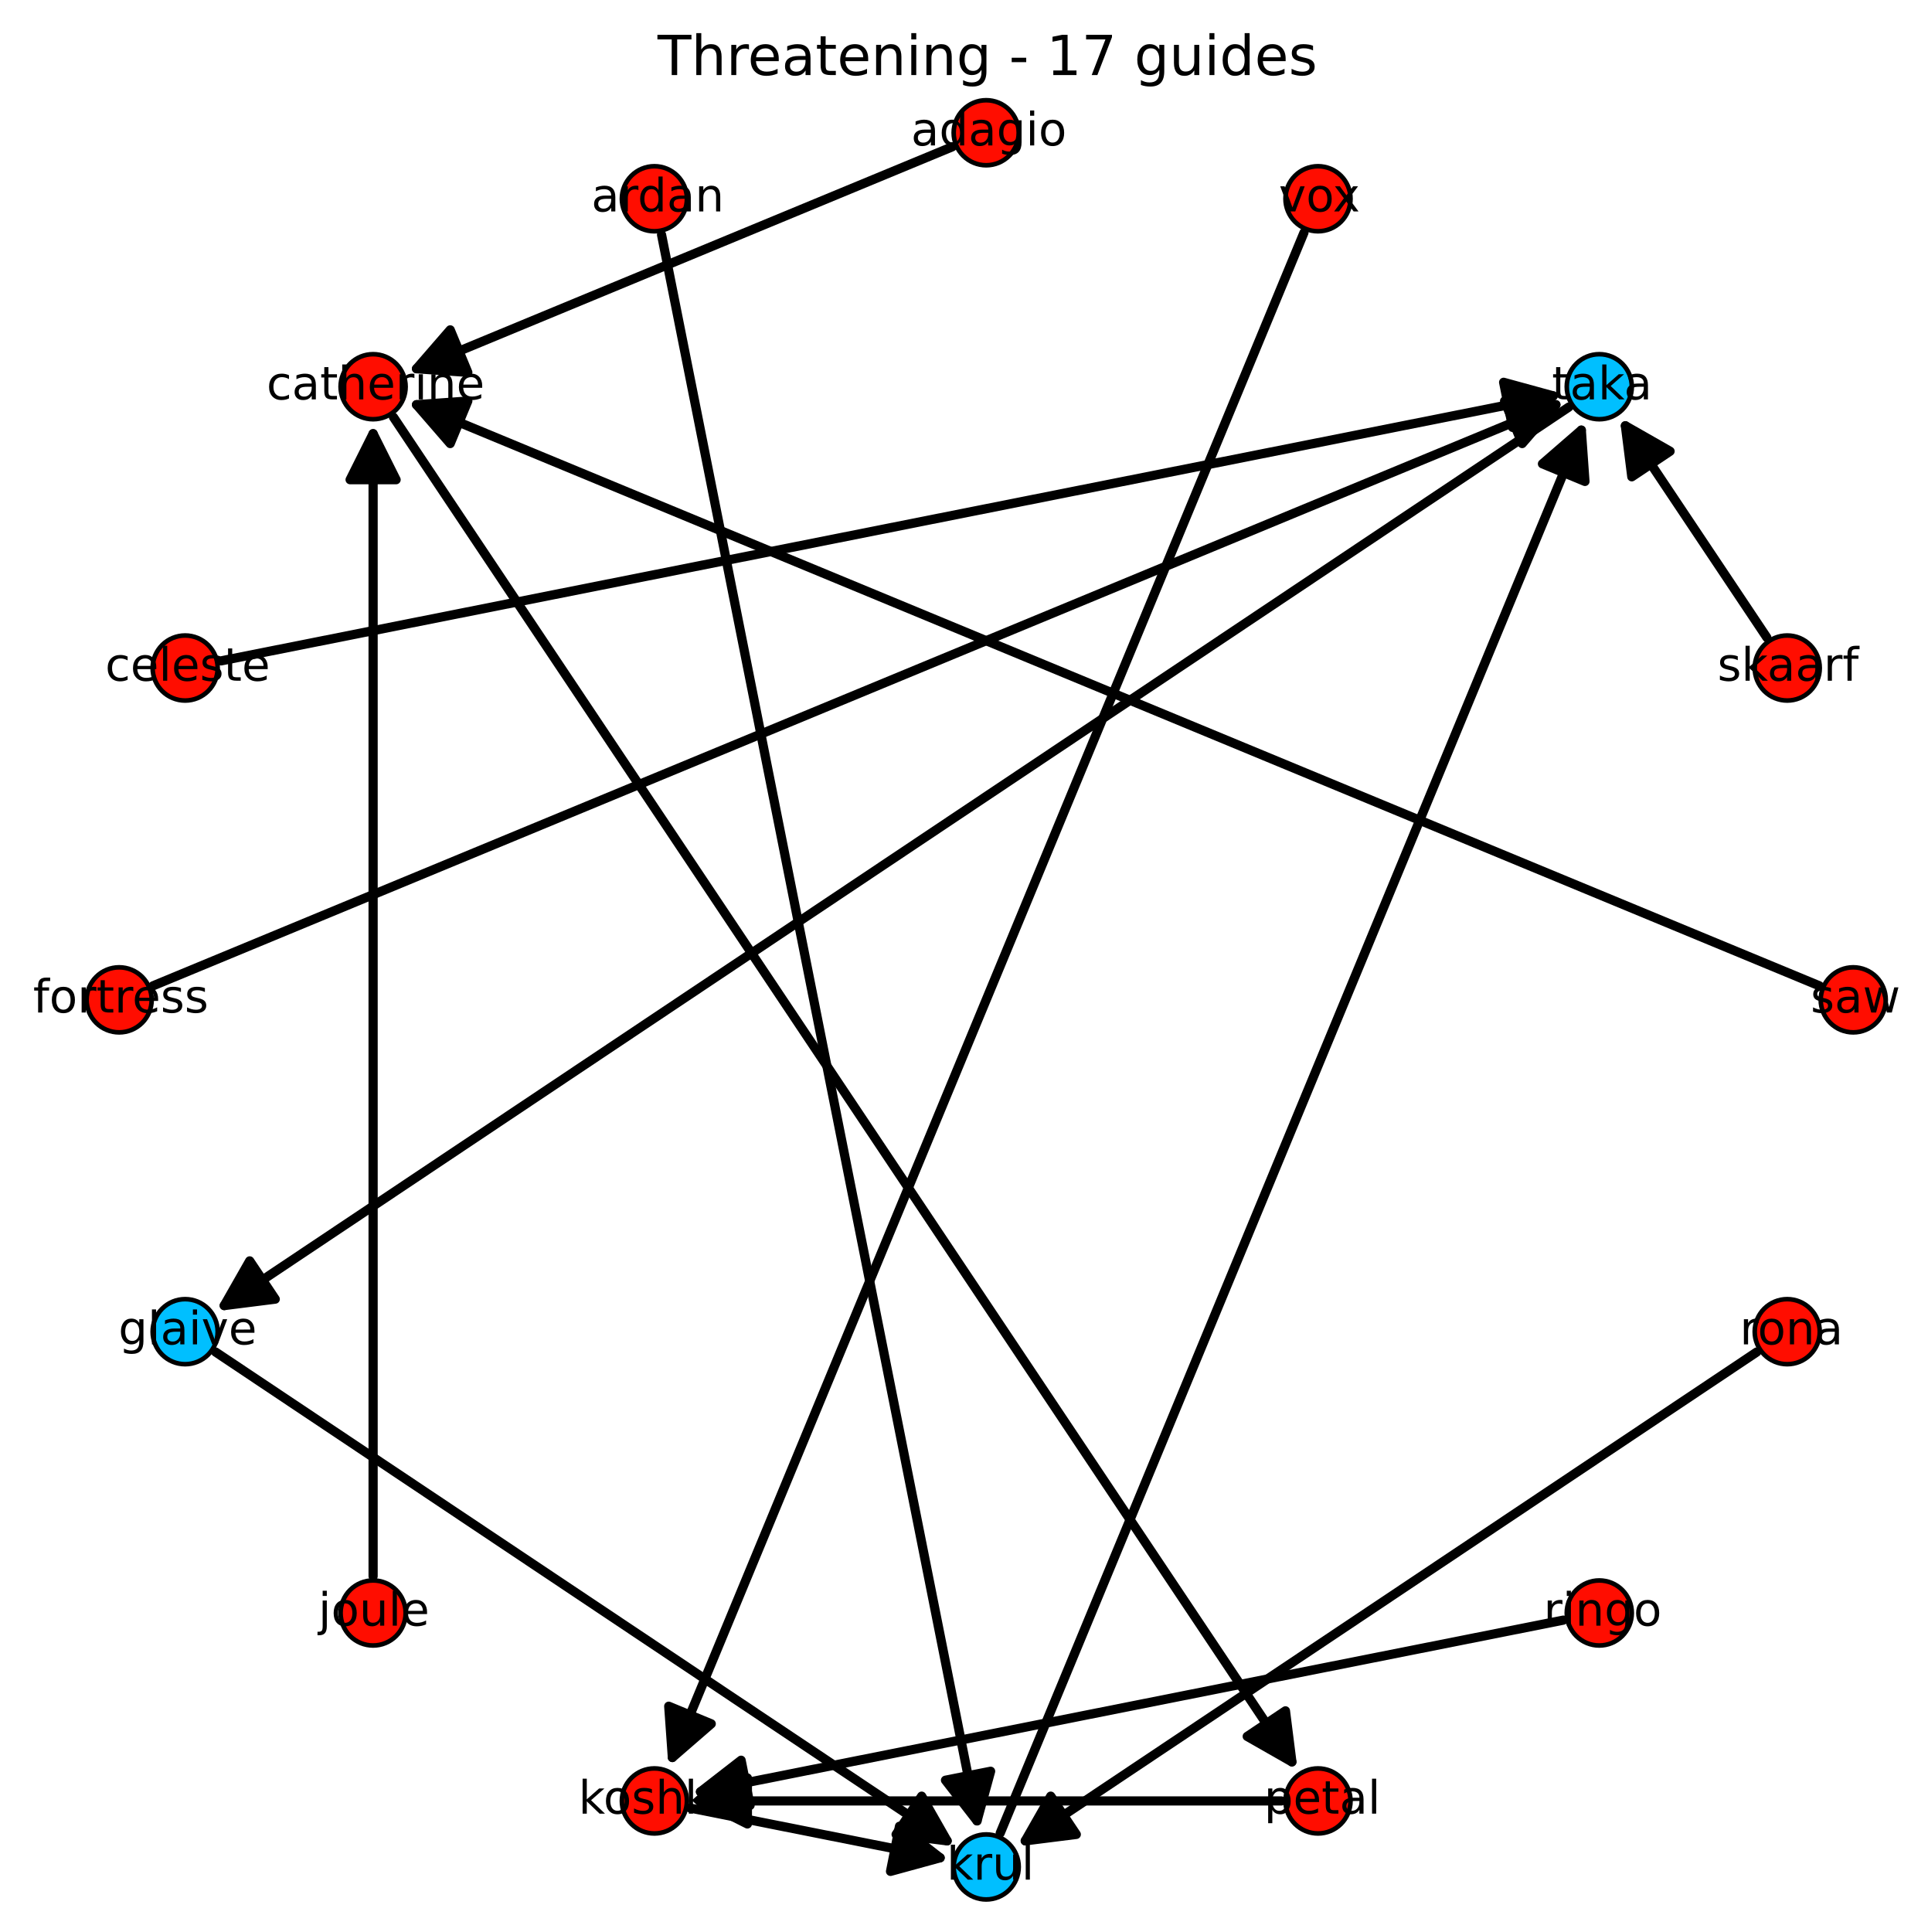
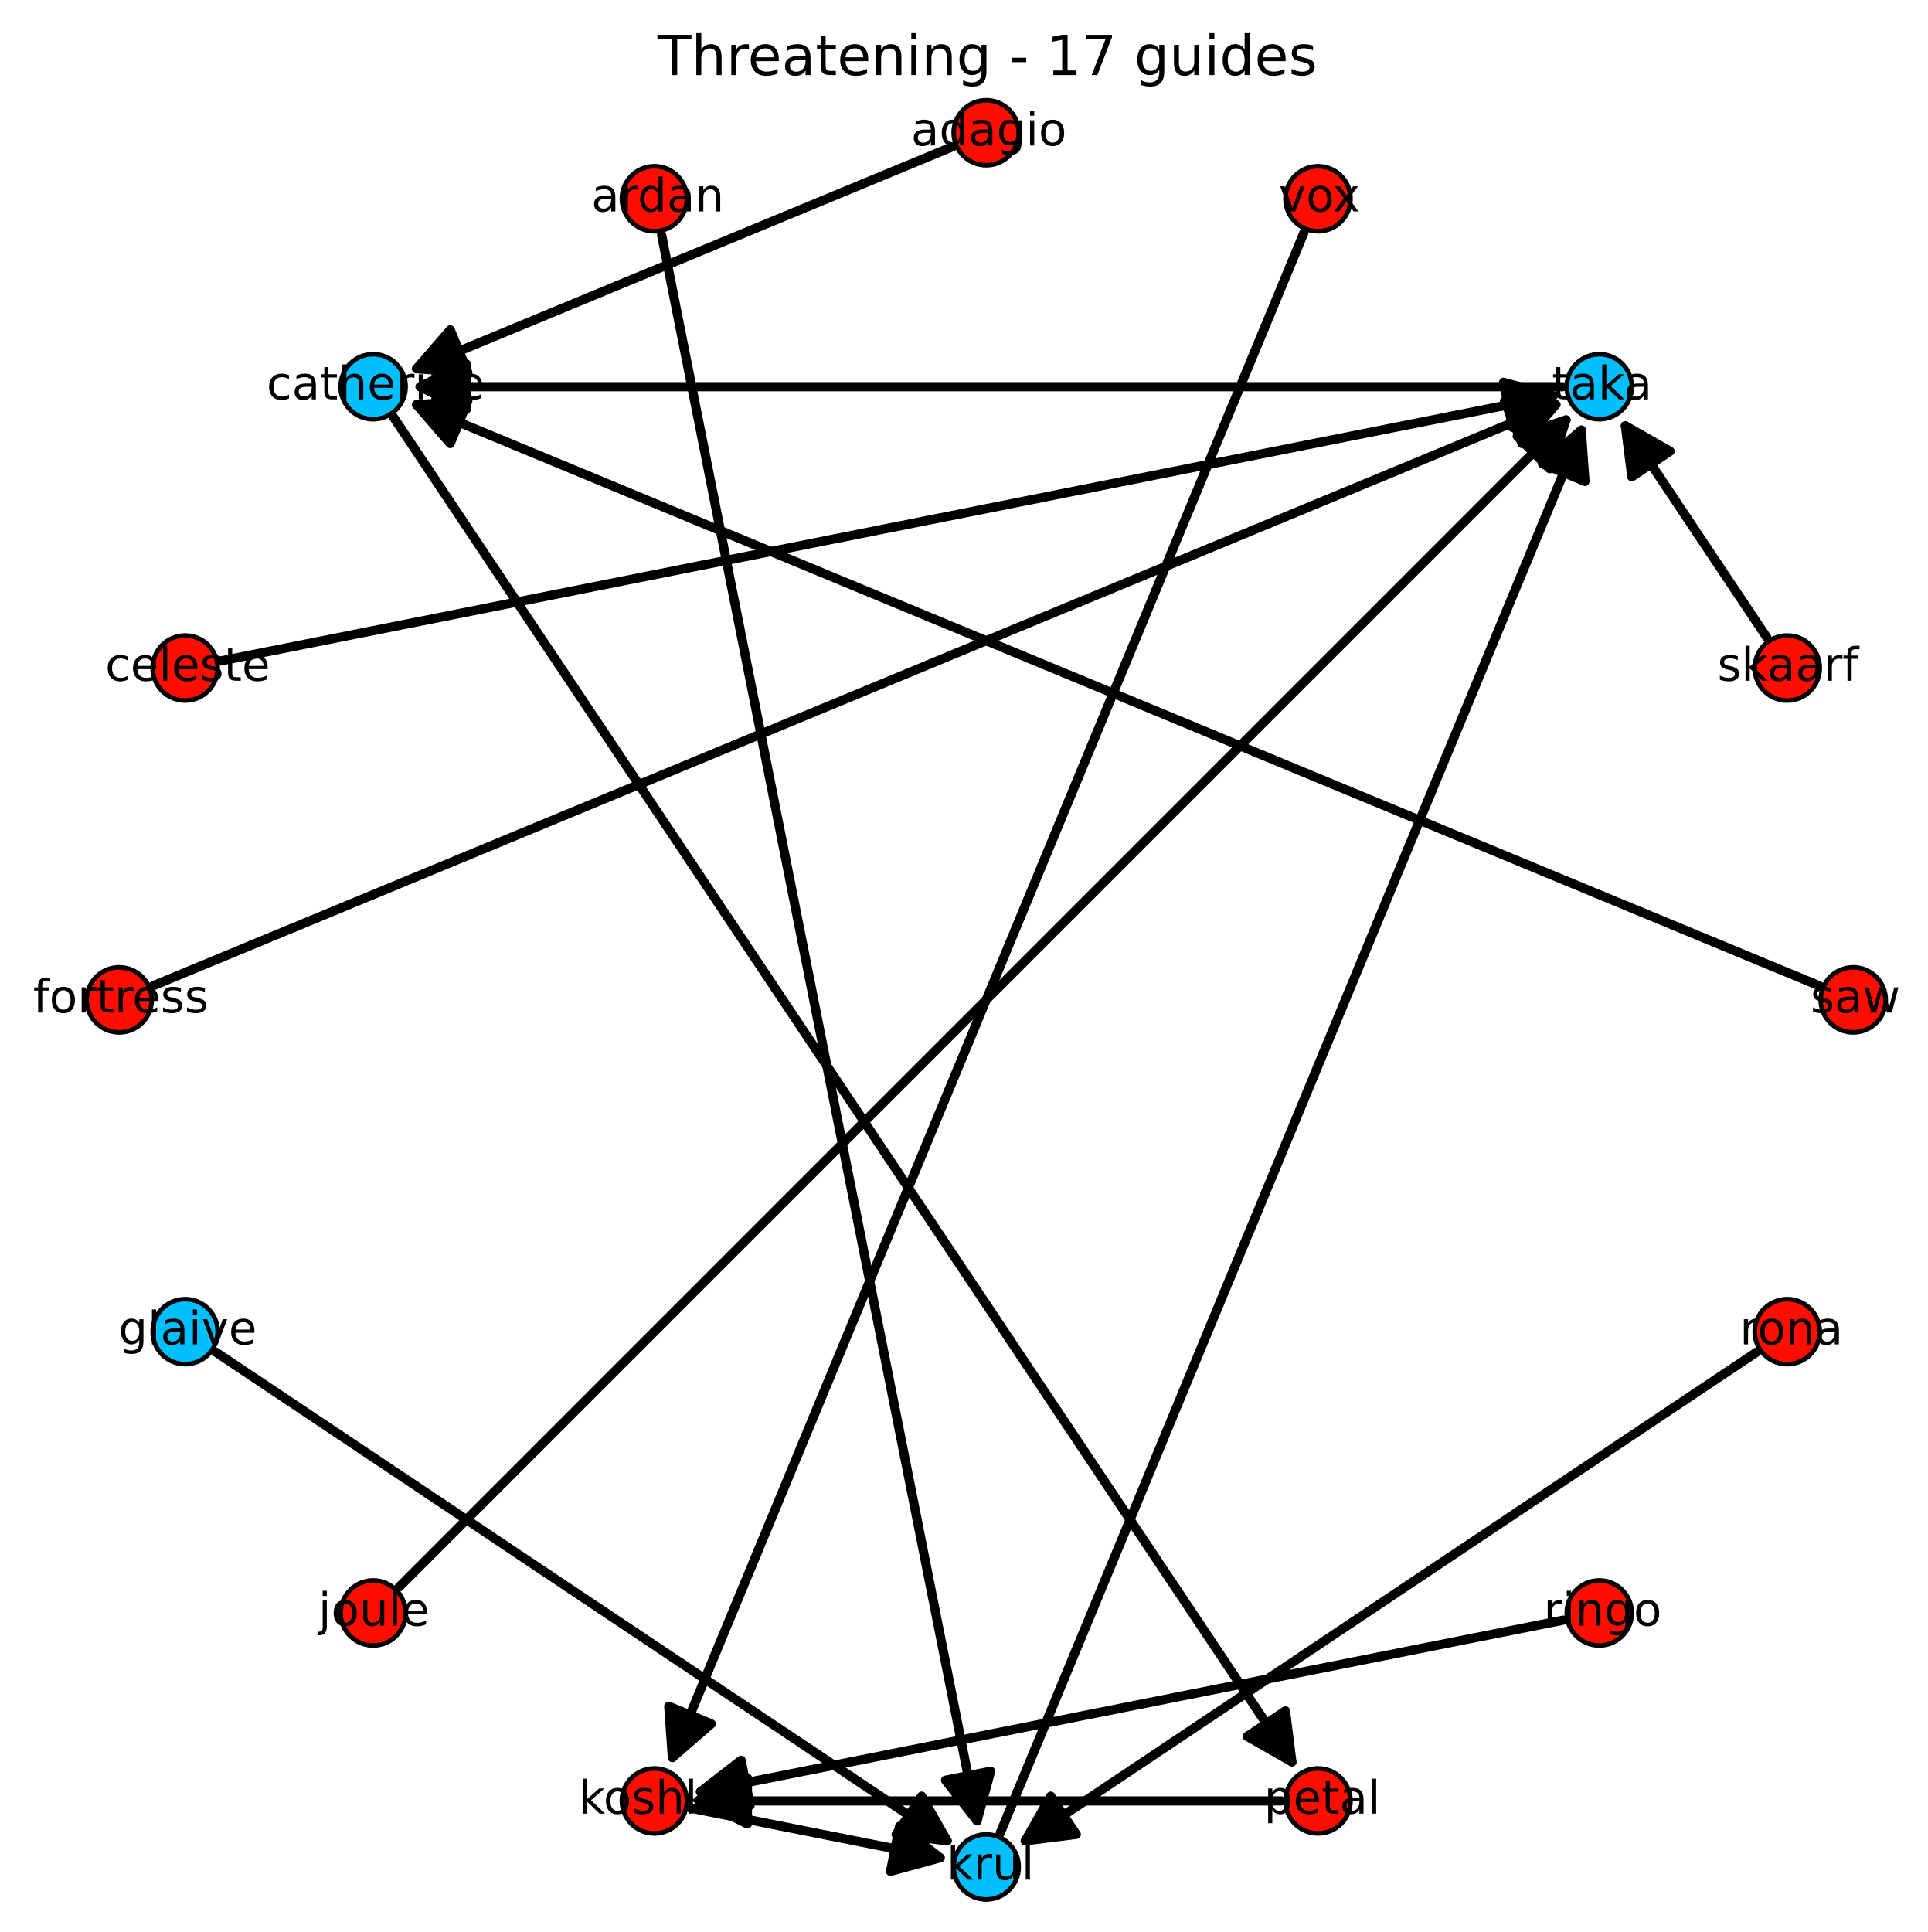
<svg xmlns="http://www.w3.org/2000/svg" xmlns:xlink="http://www.w3.org/1999/xlink" height="420pt" version="1.1" viewBox="0 0 419 420" width="419pt">
  <defs>
    <style type="text/css">
*{stroke-linecap:butt;stroke-linejoin:round;}
  </style>
  </defs>
  <g id="figure_1">
    <g id="patch_1">
      <path d=" M0 420.598 L419.383 420.598 L419.383 0 L0 0 z " style="fill:#ffffff;" />
    </g>
    <g id="axes_1">
      <g id="patch_2">
        <path d=" M18.366 413.398 L410.445 413.398 L410.445 21.318 L18.366 21.318 z " style="fill:#ffffff;" />
      </g>
      <g id="patch_3">
+         <path clip-path="url(#pb7fbeb4136)" d=" M91.329 84.069 Q214.402 84.069 339.712 84.069" style="fill:none;stroke:#000000;stroke-linecap:round;stroke-width:2.0;" />
+         <path clip-path="url(#pb7fbeb4136)" d=" M101.329 89.069 L91.329 84.069 L101.329 79.069 L101.329 89.069 z " style="stroke:#000000;stroke-linecap:round;stroke-width:2.0;" />
+       </g>
+       <g id="patch_4">
        <path clip-path="url(#pb7fbeb4136)" d=" M207.031 31.913 Q147.76 56.464 90.556 80.158" style="fill:none;stroke:#000000;stroke-linecap:round;stroke-width:2.0;" />
        <path clip-path="url(#pb7fbeb4136)" d=" M101.708 80.951 L90.556 80.158 L97.881 71.712 L101.708 80.951 z " style="stroke:#000000;stroke-linecap:round;stroke-width:2.0;" />
      </g>
-       <g id="patch_4">
+       <g id="patch_5">
        <path clip-path="url(#pb7fbeb4136)" d=" M48.084 143.665 Q193.978 114.645 337.68 86.061" style="fill:none;stroke:#000000;stroke-linecap:round;stroke-width:2.0;" />
        <path clip-path="url(#pb7fbeb4136)" d=" M326.897 83.108 L337.68 86.061 L328.847 92.915 L326.897 83.108 z " style="stroke:#000000;stroke-linecap:round;stroke-width:2.0;" />
      </g>
-       <g id="patch_5">
+       <g id="patch_6">
        <path clip-path="url(#pb7fbeb4136)" d=" M143.827 51.034 Q178.338 224.533 212.413 395.839" style="fill:none;stroke:#000000;stroke-linecap:round;stroke-width:2.0;" />
        <path clip-path="url(#pb7fbeb4136)" d=" M215.366 385.056 L212.413 395.839 L205.558 387.006 L215.366 385.056 z " style="stroke:#000000;stroke-linecap:round;stroke-width:2.0;" />
-       </g>
-       <g id="patch_6">
-         <path clip-path="url(#pb7fbeb4136)" d=" M81.116 94.281 Q81.116 217.355 81.116 342.665" style="fill:none;stroke:#000000;stroke-linecap:round;stroke-width:2.0;" />
-         <path clip-path="url(#pb7fbeb4136)" d=" M76.116 104.281 L81.116 94.281 L86.116 104.281 L76.116 104.281 z " style="stroke:#000000;stroke-linecap:round;stroke-width:2.0;" />
      </g>
      <g id="patch_7">
        <path clip-path="url(#pb7fbeb4136)" d=" M152.29 389.516 Q244.984 371.078 339.871 352.204" style="fill:none;stroke:#000000;stroke-linecap:round;stroke-width:2.0;" />
        <path clip-path="url(#pb7fbeb4136)" d=" M163.073 392.469 L152.29 389.516 L161.122 382.661 L163.073 392.469 z " style="stroke:#000000;stroke-linecap:round;stroke-width:2.0;" />
      </g>
      <g id="patch_8">
        <path clip-path="url(#pb7fbeb4136)" d=" M146.18 382.069 Q214.405 217.358 283.487 50.581" style="fill:none;stroke:#000000;stroke-linecap:round;stroke-width:2.0;" />
        <path clip-path="url(#pb7fbeb4136)" d=" M154.626 374.744 L146.18 382.069 L145.387 370.917 L154.626 374.744 z " style="stroke:#000000;stroke-linecap:round;stroke-width:2.0;" />
      </g>
      <g id="patch_9">
        <path clip-path="url(#pb7fbeb4136)" d=" M150.093 393.066 Q178.338 398.684 204.389 403.866" style="fill:none;stroke:#000000;stroke-linecap:round;stroke-width:2.0;" />
        <path clip-path="url(#pb7fbeb4136)" d=" M195.557 397.011 L204.389 403.866 L193.606 406.819 L195.557 397.011 z " style="stroke:#000000;stroke-linecap:round;stroke-width:2.0;" />
      </g>
      <g id="patch_10">
        <path clip-path="url(#pb7fbeb4136)" d=" M33.278 214.304 Q186.801 150.713 338.258 87.978" style="fill:none;stroke:#000000;stroke-linecap:round;stroke-width:2.0;" />
        <path clip-path="url(#pb7fbeb4136)" d=" M327.105 87.185 L338.258 87.978 L330.932 96.424 L327.105 87.185 z " style="stroke:#000000;stroke-linecap:round;stroke-width:2.0;" />
      </g>
      <g id="patch_11">
        <path clip-path="url(#pb7fbeb4136)" d=" M217.459 398.486 Q281.05 244.963 343.786 93.506" style="fill:none;stroke:#000000;stroke-linecap:round;stroke-width:2.0;" />
        <path clip-path="url(#pb7fbeb4136)" d=" M335.34 100.831 L343.786 93.506 L344.579 104.658 L335.34 100.831 z " style="stroke:#000000;stroke-linecap:round;stroke-width:2.0;" />
      </g>
      <g id="patch_12">
        <path clip-path="url(#pb7fbeb4136)" d=" M152.488 391.509 Q214.406 391.509 278.56 391.509" style="fill:none;stroke:#000000;stroke-linecap:round;stroke-width:2.0;" />
        <path clip-path="url(#pb7fbeb4136)" d=" M162.488 396.509 L152.488 391.509 L162.488 386.509 L162.488 396.509 z " style="stroke:#000000;stroke-linecap:round;stroke-width:2.0;" />
      </g>
      <g id="patch_13">
+         <path clip-path="url(#pb7fbeb4136)" d=" M86.76 345.004 Q214.405 217.358 340.47 91.293" style="fill:none;stroke:#000000;stroke-linecap:round;stroke-width:2.0;" />
+         <path clip-path="url(#pb7fbeb4136)" d=" M329.863 94.829 L340.47 91.293 L336.935 101.9 L329.863 94.829 z " style="stroke:#000000;stroke-linecap:round;stroke-width:2.0;" />
+       </g>
+       <g id="patch_14">
+         <path clip-path="url(#pb7fbeb4136)" d=" M222.9 400.182 Q301.482 347.675 381.924 293.926" style="fill:none;stroke:#000000;stroke-linecap:round;stroke-width:2.0;" />
+         <path clip-path="url(#pb7fbeb4136)" d=" M233.993 398.784 L222.9 400.182 L228.437 390.469 L233.993 398.784 z " style="stroke:#000000;stroke-linecap:round;stroke-width:2.0;" />
+       </g>
+       <g id="patch_15">
+         <path clip-path="url(#pb7fbeb4136)" d=" M90.554 87.978 Q242.011 150.714 395.534 214.305" style="fill:none;stroke:#000000;stroke-linecap:round;stroke-width:2.0;" />
+         <path clip-path="url(#pb7fbeb4136)" d=" M97.88 96.424 L90.554 87.978 L101.706 87.185 L97.88 96.424 z " style="stroke:#000000;stroke-linecap:round;stroke-width:2.0;" />
+       </g>
+       <g id="patch_16">
+         <path clip-path="url(#pb7fbeb4136)" d=" M85.55 90.704 Q183.829 237.789 280.866 383.015" style="fill:none;stroke:#000000;stroke-linecap:round;stroke-width:2.0;" />
+         <path clip-path="url(#pb7fbeb4136)" d=" M279.467 371.923 L280.866 383.015 L271.153 377.479 L279.467 371.923 z " style="stroke:#000000;stroke-linecap:round;stroke-width:2.0;" />
+       </g>
+       <g id="patch_17">
+         <path clip-path="url(#pb7fbeb4136)" d=" M46.889 293.928 Q127.331 347.677 205.913 400.184" style="fill:none;stroke:#000000;stroke-linecap:round;stroke-width:2.0;" />
+         <path clip-path="url(#pb7fbeb4136)" d=" M200.376 390.471 L205.913 400.184 L194.821 398.785 L200.376 390.471 z " style="stroke:#000000;stroke-linecap:round;stroke-width:2.0;" />
+       </g>
+       <g id="patch_18">
        <path clip-path="url(#pb7fbeb4136)" d=" M384.125 138.59 Q368.126 114.645 353.369 92.56" style="fill:none;stroke:#000000;stroke-linecap:round;stroke-width:2.0;" />
        <path clip-path="url(#pb7fbeb4136)" d=" M354.767 103.652 L353.369 92.56 L363.082 98.097 L354.767 103.652 z " style="stroke:#000000;stroke-linecap:round;stroke-width:2.0;" />
-       </g>
-       <g id="patch_14">
-         <path clip-path="url(#pb7fbeb4136)" d=" M48.749 283.818 Q193.975 186.781 341.06 88.502" style="fill:none;stroke:#000000;stroke-linecap:round;stroke-width:2.0;" />
-         <path clip-path="url(#pb7fbeb4136)" d=" M59.842 282.419 L48.749 283.818 L54.286 274.105 L59.842 282.419 z " style="stroke:#000000;stroke-linecap:round;stroke-width:2.0;" />
-       </g>
-       <g id="patch_15">
-         <path clip-path="url(#pb7fbeb4136)" d=" M222.9 400.182 Q301.482 347.675 381.924 293.926" style="fill:none;stroke:#000000;stroke-linecap:round;stroke-width:2.0;" />
-         <path clip-path="url(#pb7fbeb4136)" d=" M233.993 398.784 L222.9 400.182 L228.437 390.469 L233.993 398.784 z " style="stroke:#000000;stroke-linecap:round;stroke-width:2.0;" />
-       </g>
-       <g id="patch_16">
-         <path clip-path="url(#pb7fbeb4136)" d=" M90.554 87.978 Q242.011 150.714 395.534 214.305" style="fill:none;stroke:#000000;stroke-linecap:round;stroke-width:2.0;" />
-         <path clip-path="url(#pb7fbeb4136)" d=" M97.88 96.424 L90.554 87.978 L101.706 87.185 L97.88 96.424 z " style="stroke:#000000;stroke-linecap:round;stroke-width:2.0;" />
-       </g>
-       <g id="patch_17">
-         <path clip-path="url(#pb7fbeb4136)" d=" M85.55 90.704 Q183.829 237.789 280.866 383.015" style="fill:none;stroke:#000000;stroke-linecap:round;stroke-width:2.0;" />
-         <path clip-path="url(#pb7fbeb4136)" d=" M279.467 371.923 L280.866 383.015 L271.153 377.479 L279.467 371.923 z " style="stroke:#000000;stroke-linecap:round;stroke-width:2.0;" />
-       </g>
-       <g id="patch_18">
-         <path clip-path="url(#pb7fbeb4136)" d=" M46.889 293.928 Q127.331 347.677 205.913 400.184" style="fill:none;stroke:#000000;stroke-linecap:round;stroke-width:2.0;" />
-         <path clip-path="url(#pb7fbeb4136)" d=" M200.376 390.471 L205.913 400.184 L194.821 398.785 L200.376 390.471 z " style="stroke:#000000;stroke-linecap:round;stroke-width:2.0;" />
      </g>
      <g id="matplotlib.axis_1" />
      <g id="matplotlib.axis_2" />
      <g id="text_1">
        <defs>
          <path id="BitstreamVeraSans-Roman-20" />
          <path d=" M12.406 8.297 L28.516 8.297 L28.516 63.922 L10.984 60.406 L10.984 69.391 L28.422 72.906 L38.281 72.906 L38.281 8.297 L54.391 8.297 L54.391 0 L12.406 0 z " id="BitstreamVeraSans-Roman-31" />
          <path d=" M8.203 72.906 L55.078 72.906 L55.078 68.703 L28.609 0 L18.312 0 L43.219 64.594 L8.203 64.594 z " id="BitstreamVeraSans-Roman-37" />
          <path d=" M54.891 33.016 L54.891 0 L45.906 0 L45.906 32.719 Q45.906 40.484 42.875 44.328 Q39.844 48.188 33.797 48.188 Q26.516 48.188 22.312 43.547 Q18.109 38.922 18.109 30.906 L18.109 0 L9.078 0 L9.078 54.688 L18.109 54.688 L18.109 46.188 Q21.344 51.125 25.703 53.562 Q30.078 56 35.797 56 Q45.219 56 50.047 50.172 Q54.891 44.344 54.891 33.016" id="BitstreamVeraSans-Roman-6e" />
          <path d=" M34.281 27.484 Q23.391 27.484 19.188 25 Q14.984 22.516 14.984 16.5 Q14.984 11.719 18.141 8.906 Q21.297 6.109 26.703 6.109 Q34.188 6.109 38.703 11.406 Q43.219 16.703 43.219 25.484 L43.219 27.484 z  M52.203 31.203 L52.203 0 L43.219 0 L43.219 8.297 Q40.141 3.328 35.547 0.953 Q30.953 -1.422 24.312 -1.422 Q15.922 -1.422 10.953 3.297 Q6 8.016 6 15.922 Q6 25.141 12.172 29.828 Q18.359 34.516 30.609 34.516 L43.219 34.516 L43.219 35.406 Q43.219 41.609 39.141 45 Q35.062 48.391 27.688 48.391 Q23 48.391 18.547 47.266 Q14.109 46.141 10.016 43.891 L10.016 52.203 Q14.938 54.109 19.578 55.047 Q24.219 56 28.609 56 Q40.484 56 46.344 49.844 Q52.203 43.703 52.203 31.203" id="BitstreamVeraSans-Roman-61" />
          <path d=" M44.281 53.078 L44.281 44.578 Q40.484 46.531 36.375 47.5 Q32.281 48.484 27.875 48.484 Q21.188 48.484 17.844 46.438 Q14.5 44.391 14.5 40.281 Q14.5 37.156 16.891 35.375 Q19.281 33.594 26.516 31.984 L29.594 31.297 Q39.156 29.25 43.188 25.516 Q47.219 21.781 47.219 15.094 Q47.219 7.469 41.188 3.016 Q35.156 -1.422 24.609 -1.422 Q20.219 -1.422 15.453 -0.562 Q10.688 0.297 5.422 2 L5.422 11.281 Q10.406 8.688 15.234 7.391 Q20.062 6.109 24.812 6.109 Q31.156 6.109 34.562 8.281 Q37.984 10.453 37.984 14.406 Q37.984 18.062 35.516 20.016 Q33.062 21.969 24.703 23.781 L21.578 24.516 Q13.234 26.266 9.516 29.906 Q5.812 33.547 5.812 39.891 Q5.812 47.609 11.281 51.797 Q16.75 56 26.812 56 Q31.781 56 36.172 55.266 Q40.578 54.547 44.281 53.078" id="BitstreamVeraSans-Roman-73" />
          <path d=" M-0.297 72.906 L61.375 72.906 L61.375 64.594 L35.5 64.594 L35.5 0 L25.594 0 L25.594 64.594 L-0.297 64.594 z " id="BitstreamVeraSans-Roman-54" />
          <path d=" M54.891 33.016 L54.891 0 L45.906 0 L45.906 32.719 Q45.906 40.484 42.875 44.328 Q39.844 48.188 33.797 48.188 Q26.516 48.188 22.312 43.547 Q18.109 38.922 18.109 30.906 L18.109 0 L9.078 0 L9.078 75.984 L18.109 75.984 L18.109 46.188 Q21.344 51.125 25.703 53.562 Q30.078 56 35.797 56 Q45.219 56 50.047 50.172 Q54.891 44.344 54.891 33.016" id="BitstreamVeraSans-Roman-68" />
          <path d=" M45.406 46.391 L45.406 75.984 L54.391 75.984 L54.391 0 L45.406 0 L45.406 8.203 Q42.578 3.328 38.25 0.953 Q33.938 -1.422 27.875 -1.422 Q17.969 -1.422 11.734 6.484 Q5.516 14.406 5.516 27.297 Q5.516 40.188 11.734 48.094 Q17.969 56 27.875 56 Q33.938 56 38.25 53.625 Q42.578 51.266 45.406 46.391 M14.797 27.297 Q14.797 17.391 18.875 11.75 Q22.953 6.109 30.078 6.109 Q37.203 6.109 41.297 11.75 Q45.406 17.391 45.406 27.297 Q45.406 37.203 41.297 42.844 Q37.203 48.484 30.078 48.484 Q22.953 48.484 18.875 42.844 Q14.797 37.203 14.797 27.297" id="BitstreamVeraSans-Roman-64" />
          <path d=" M56.203 29.594 L56.203 25.203 L14.891 25.203 Q15.484 15.922 20.484 11.062 Q25.484 6.203 34.422 6.203 Q39.594 6.203 44.453 7.469 Q49.312 8.734 54.109 11.281 L54.109 2.781 Q49.266 0.734 44.188 -0.344 Q39.109 -1.422 33.891 -1.422 Q20.797 -1.422 13.156 6.188 Q5.516 13.812 5.516 26.812 Q5.516 40.234 12.766 48.109 Q20.016 56 32.328 56 Q43.359 56 49.781 48.891 Q56.203 41.797 56.203 29.594 M47.219 32.234 Q47.125 39.594 43.094 43.984 Q39.062 48.391 32.422 48.391 Q24.906 48.391 20.391 44.141 Q15.875 39.891 15.188 32.172 z " id="BitstreamVeraSans-Roman-65" />
          <path d=" M9.422 54.688 L18.406 54.688 L18.406 0 L9.422 0 z  M9.422 75.984 L18.406 75.984 L18.406 64.594 L9.422 64.594 z " id="BitstreamVeraSans-Roman-69" />
          <path d=" M18.312 70.219 L18.312 54.688 L36.812 54.688 L36.812 47.703 L18.312 47.703 L18.312 18.016 Q18.312 11.328 20.141 9.422 Q21.969 7.516 27.594 7.516 L36.812 7.516 L36.812 0 L27.594 0 Q17.188 0 13.234 3.875 Q9.281 7.766 9.281 18.016 L9.281 47.703 L2.688 47.703 L2.688 54.688 L9.281 54.688 L9.281 70.219 z " id="BitstreamVeraSans-Roman-74" />
          <path d=" M8.5 21.578 L8.5 54.688 L17.484 54.688 L17.484 21.922 Q17.484 14.156 20.5 10.266 Q23.531 6.391 29.594 6.391 Q36.859 6.391 41.078 11.031 Q45.312 15.672 45.312 23.688 L45.312 54.688 L54.297 54.688 L54.297 0 L45.312 0 L45.312 8.406 Q42.047 3.422 37.719 1 Q33.406 -1.422 27.688 -1.422 Q18.266 -1.422 13.375 4.438 Q8.5 10.297 8.5 21.578" id="BitstreamVeraSans-Roman-75" />
          <path d=" M41.109 46.297 Q39.594 47.172 37.812 47.578 Q36.031 48 33.891 48 Q26.266 48 22.188 43.047 Q18.109 38.094 18.109 28.812 L18.109 0 L9.078 0 L9.078 54.688 L18.109 54.688 L18.109 46.188 Q20.953 51.172 25.484 53.578 Q30.031 56 36.531 56 Q37.453 56 38.578 55.875 Q39.703 55.766 41.062 55.516 z " id="BitstreamVeraSans-Roman-72" />
          <path d=" M45.406 27.984 Q45.406 37.75 41.375 43.109 Q37.359 48.484 30.078 48.484 Q22.859 48.484 18.828 43.109 Q14.797 37.75 14.797 27.984 Q14.797 18.266 18.828 12.891 Q22.859 7.516 30.078 7.516 Q37.359 7.516 41.375 12.891 Q45.406 18.266 45.406 27.984 M54.391 6.781 Q54.391 -7.172 48.188 -13.984 Q42 -20.797 29.203 -20.797 Q24.469 -20.797 20.266 -20.094 Q16.062 -19.391 12.109 -17.922 L12.109 -9.188 Q16.062 -11.328 19.922 -12.344 Q23.781 -13.375 27.781 -13.375 Q36.625 -13.375 41.016 -8.766 Q45.406 -4.156 45.406 5.172 L45.406 9.625 Q42.625 4.781 38.281 2.391 Q33.938 0 27.875 0 Q17.828 0 11.672 7.656 Q5.516 15.328 5.516 27.984 Q5.516 40.672 11.672 48.328 Q17.828 56 27.875 56 Q33.938 56 38.281 53.609 Q42.625 51.219 45.406 46.391 L45.406 54.688 L54.391 54.688 z " id="BitstreamVeraSans-Roman-67" />
          <path d=" M4.891 31.391 L31.203 31.391 L31.203 23.391 L4.891 23.391 z " id="BitstreamVeraSans-Roman-2d" />
        </defs>
        <g transform="translate(142.9623 16.31812)scale(0.12 -0.12)">
          <use xlink:href="#BitstreamVeraSans-Roman-54" />
          <use x="61.084" xlink:href="#BitstreamVeraSans-Roman-68" />
          <use x="124.463" xlink:href="#BitstreamVeraSans-Roman-72" />
          <use x="163.326" xlink:href="#BitstreamVeraSans-Roman-65" />
          <use x="224.85" xlink:href="#BitstreamVeraSans-Roman-61" />
          <use x="286.129" xlink:href="#BitstreamVeraSans-Roman-74" />
          <use x="325.338" xlink:href="#BitstreamVeraSans-Roman-65" />
          <use x="386.861" xlink:href="#BitstreamVeraSans-Roman-6e" />
          <use x="450.24" xlink:href="#BitstreamVeraSans-Roman-69" />
          <use x="478.023" xlink:href="#BitstreamVeraSans-Roman-6e" />
          <use x="541.402" xlink:href="#BitstreamVeraSans-Roman-67" />
          <use x="604.879" xlink:href="#BitstreamVeraSans-Roman-20" />
          <use x="636.666" xlink:href="#BitstreamVeraSans-Roman-2d" />
          <use x="672.75" xlink:href="#BitstreamVeraSans-Roman-20" />
          <use x="704.537" xlink:href="#BitstreamVeraSans-Roman-31" />
          <use x="768.16" xlink:href="#BitstreamVeraSans-Roman-37" />
          <use x="831.783" xlink:href="#BitstreamVeraSans-Roman-20" />
          <use x="863.57" xlink:href="#BitstreamVeraSans-Roman-67" />
          <use x="927.047" xlink:href="#BitstreamVeraSans-Roman-75" />
          <use x="990.426" xlink:href="#BitstreamVeraSans-Roman-69" />
          <use x="1018.209" xlink:href="#BitstreamVeraSans-Roman-64" />
          <use x="1081.686" xlink:href="#BitstreamVeraSans-Roman-65" />
          <use x="1143.209" xlink:href="#BitstreamVeraSans-Roman-73" />
        </g>
      </g>
      <g id="PathCollection_1">
        <defs>
          <path d=" M0 7.071 C1.875 7.071 3.674 6.326 5 5 C6.326 3.674 7.071 1.875 7.071 0 C7.071 -1.875 6.326 -3.674 5 -5 C3.674 -6.326 1.875 -7.071 0 -7.071 C-1.875 -7.071 -3.674 -6.326 -5 -5 C-6.326 -3.674 -7.071 -1.875 -7.071 0 C-7.071 1.875 -6.326 3.674 -5 5 C-3.674 6.326 -1.875 7.071 0 7.071 z " id="C0_0_483d1e1a4f" />
        </defs>
        <use style="fill:#00bfff;stroke:#000000;" x="214.405" xlink:href="#C0_0_483d1e1a4f" y="405.858" />
+         <use style="fill:#00bfff;stroke:#000000;" x="81.116" xlink:href="#C0_0_483d1e1a4f" y="84.068" />
        <use style="fill:#00bfff;stroke:#000000;" x="347.695" xlink:href="#C0_0_483d1e1a4f" y="84.068" />
        <use style="fill:#00bfff;stroke:#000000;" x="40.254" xlink:href="#C0_0_483d1e1a4f" y="289.494" />
        <use style="fill:#ff0d00;stroke:#000000;" x="214.405" xlink:href="#C0_0_483d1e1a4f" y="28.858" />
        <use style="fill:#ff0d00;stroke:#000000;" x="142.27" xlink:href="#C0_0_483d1e1a4f" y="43.207" />
        <use style="fill:#ff0d00;stroke:#000000;" x="286.541" xlink:href="#C0_0_483d1e1a4f" y="43.207" />
        <use style="fill:#ff0d00;stroke:#000000;" x="40.254" xlink:href="#C0_0_483d1e1a4f" y="145.222" />
        <use style="fill:#ff0d00;stroke:#000000;" x="347.695" xlink:href="#C0_0_483d1e1a4f" y="350.648" />
-         <use style="fill:#ff0d00;stroke:#000000;" x="81.116" xlink:href="#C0_0_483d1e1a4f" y="84.068" />
        <use style="fill:#ff0d00;stroke:#000000;" x="388.557" xlink:href="#C0_0_483d1e1a4f" y="145.222" />
        <use style="fill:#ff0d00;stroke:#000000;" x="142.27" xlink:href="#C0_0_483d1e1a4f" y="391.509" />
        <use style="fill:#ff0d00;stroke:#000000;" x="286.541" xlink:href="#C0_0_483d1e1a4f" y="391.509" />
        <use style="fill:#ff0d00;stroke:#000000;" x="388.557" xlink:href="#C0_0_483d1e1a4f" y="289.494" />
        <use style="fill:#ff0d00;stroke:#000000;" x="402.905" xlink:href="#C0_0_483d1e1a4f" y="217.358" />
        <use style="fill:#ff0d00;stroke:#000000;" x="81.116" xlink:href="#C0_0_483d1e1a4f" y="350.648" />
        <use style="fill:#ff0d00;stroke:#000000;" x="25.905" xlink:href="#C0_0_483d1e1a4f" y="217.358" />
      </g>
      <g id="text_2">
        <defs>
          <path d=" M30.609 48.391 Q23.391 48.391 19.188 42.75 Q14.984 37.109 14.984 27.297 Q14.984 17.484 19.156 11.844 Q23.344 6.203 30.609 6.203 Q37.797 6.203 41.984 11.859 Q46.188 17.531 46.188 27.297 Q46.188 37.016 41.984 42.703 Q37.797 48.391 30.609 48.391 M30.609 56 Q42.328 56 49.016 48.375 Q55.719 40.766 55.719 27.297 Q55.719 13.875 49.016 6.219 Q42.328 -1.422 30.609 -1.422 Q18.844 -1.422 12.172 6.219 Q5.516 13.875 5.516 27.297 Q5.516 40.766 12.172 48.375 Q18.844 56 30.609 56" id="BitstreamVeraSans-Roman-6f" />
        </defs>
        <g transform="translate(198.0539 31.6175)scale(0.1 -0.1)">
          <use xlink:href="#BitstreamVeraSans-Roman-61" />
          <use x="61.279" xlink:href="#BitstreamVeraSans-Roman-64" />
          <use x="124.756" xlink:href="#BitstreamVeraSans-Roman-61" />
          <use x="186.035" xlink:href="#BitstreamVeraSans-Roman-67" />
          <use x="249.512" xlink:href="#BitstreamVeraSans-Roman-69" />
          <use x="277.295" xlink:href="#BitstreamVeraSans-Roman-6f" />
        </g>
      </g>
      <g id="text_3">
        <g transform="translate(128.5548 45.96621)scale(0.1 -0.1)">
          <use xlink:href="#BitstreamVeraSans-Roman-61" />
          <use x="61.279" xlink:href="#BitstreamVeraSans-Roman-72" />
          <use x="100.643" xlink:href="#BitstreamVeraSans-Roman-64" />
          <use x="164.119" xlink:href="#BitstreamVeraSans-Roman-61" />
          <use x="225.398" xlink:href="#BitstreamVeraSans-Roman-6e" />
        </g>
      </g>
      <g id="text_4">
        <defs>
          <path d=" M48.781 52.594 L48.781 44.188 Q44.969 46.297 41.141 47.344 Q37.312 48.391 33.406 48.391 Q24.656 48.391 19.812 42.844 Q14.984 37.312 14.984 27.297 Q14.984 17.281 19.812 11.734 Q24.656 6.203 33.406 6.203 Q37.312 6.203 41.141 7.25 Q44.969 8.297 48.781 10.406 L48.781 2.094 Q45.016 0.344 40.984 -0.531 Q36.969 -1.422 32.422 -1.422 Q20.062 -1.422 12.781 6.344 Q5.516 14.109 5.516 27.297 Q5.516 40.672 12.859 48.328 Q20.219 56 33.016 56 Q37.156 56 41.109 55.141 Q45.062 54.297 48.781 52.594" id="BitstreamVeraSans-Roman-63" />
        </defs>
        <g transform="translate(57.94943 86.82787)scale(0.1 -0.1)">
          <use xlink:href="#BitstreamVeraSans-Roman-63" />
          <use x="54.98" xlink:href="#BitstreamVeraSans-Roman-61" />
          <use x="116.26" xlink:href="#BitstreamVeraSans-Roman-74" />
          <use x="155.469" xlink:href="#BitstreamVeraSans-Roman-68" />
          <use x="218.848" xlink:href="#BitstreamVeraSans-Roman-65" />
          <use x="280.371" xlink:href="#BitstreamVeraSans-Roman-72" />
          <use x="321.484" xlink:href="#BitstreamVeraSans-Roman-69" />
          <use x="349.268" xlink:href="#BitstreamVeraSans-Roman-6e" />
          <use x="412.646" xlink:href="#BitstreamVeraSans-Roman-65" />
        </g>
      </g>
      <g id="text_5">
        <defs>
          <path d=" M9.422 75.984 L18.406 75.984 L18.406 0 L9.422 0 z " id="BitstreamVeraSans-Roman-6c" />
        </defs>
        <g transform="translate(22.86355 147.9817)scale(0.1 -0.1)">
          <use xlink:href="#BitstreamVeraSans-Roman-63" />
          <use x="54.98" xlink:href="#BitstreamVeraSans-Roman-65" />
          <use x="116.504" xlink:href="#BitstreamVeraSans-Roman-6c" />
          <use x="144.287" xlink:href="#BitstreamVeraSans-Roman-65" />
          <use x="205.811" xlink:href="#BitstreamVeraSans-Roman-73" />
          <use x="257.91" xlink:href="#BitstreamVeraSans-Roman-74" />
          <use x="297.119" xlink:href="#BitstreamVeraSans-Roman-65" />
        </g>
      </g>
      <g id="text_6">
        <defs>
          <path d=" M37.109 75.984 L37.109 68.5 L28.516 68.5 Q23.688 68.5 21.797 66.547 Q19.922 64.594 19.922 59.516 L19.922 54.688 L34.719 54.688 L34.719 47.703 L19.922 47.703 L19.922 0 L10.891 0 L10.891 47.703 L2.297 47.703 L2.297 54.688 L10.891 54.688 L10.891 58.5 Q10.891 67.625 15.141 71.797 Q19.391 75.984 28.609 75.984 z " id="BitstreamVeraSans-Roman-66" />
        </defs>
        <g transform="translate(7.2 220.1175)scale(0.1 -0.1)">
          <use xlink:href="#BitstreamVeraSans-Roman-66" />
          <use x="35.205" xlink:href="#BitstreamVeraSans-Roman-6f" />
          <use x="96.387" xlink:href="#BitstreamVeraSans-Roman-72" />
          <use x="137.5" xlink:href="#BitstreamVeraSans-Roman-74" />
          <use x="176.709" xlink:href="#BitstreamVeraSans-Roman-72" />
          <use x="215.572" xlink:href="#BitstreamVeraSans-Roman-65" />
          <use x="277.096" xlink:href="#BitstreamVeraSans-Roman-73" />
          <use x="329.195" xlink:href="#BitstreamVeraSans-Roman-73" />
        </g>
      </g>
      <g id="text_7">
        <defs>
          <path d=" M2.984 54.688 L12.5 54.688 L29.594 8.797 L46.688 54.688 L56.203 54.688 L35.688 0 L23.484 0 z " id="BitstreamVeraSans-Roman-76" />
        </defs>
        <g transform="translate(25.74402 292.2533)scale(0.1 -0.1)">
          <use xlink:href="#BitstreamVeraSans-Roman-67" />
          <use x="63.477" xlink:href="#BitstreamVeraSans-Roman-6c" />
          <use x="91.26" xlink:href="#BitstreamVeraSans-Roman-61" />
          <use x="152.539" xlink:href="#BitstreamVeraSans-Roman-69" />
          <use x="180.322" xlink:href="#BitstreamVeraSans-Roman-76" />
          <use x="239.502" xlink:href="#BitstreamVeraSans-Roman-65" />
        </g>
      </g>
      <g id="text_8">
        <defs>
          <path d=" M9.422 54.688 L18.406 54.688 L18.406 -0.984 Q18.406 -11.422 14.422 -16.109 Q10.453 -20.797 1.609 -20.797 L-1.812 -20.797 L-1.812 -13.188 L0.594 -13.188 Q5.719 -13.188 7.562 -10.812 Q9.422 -8.453 9.422 -0.984 z  M9.422 75.984 L18.406 75.984 L18.406 64.594 L9.422 64.594 z " id="BitstreamVeraSans-Roman-6a" />
        </defs>
        <g transform="translate(69.20881 353.4071)scale(0.1 -0.1)">
          <use xlink:href="#BitstreamVeraSans-Roman-6a" />
          <use x="27.783" xlink:href="#BitstreamVeraSans-Roman-6f" />
          <use x="88.965" xlink:href="#BitstreamVeraSans-Roman-75" />
          <use x="152.344" xlink:href="#BitstreamVeraSans-Roman-6c" />
          <use x="180.127" xlink:href="#BitstreamVeraSans-Roman-65" />
        </g>
      </g>
      <g id="text_9">
        <defs>
          <path d=" M9.078 75.984 L18.109 75.984 L18.109 31.109 L44.922 54.688 L56.391 54.688 L27.391 29.109 L57.625 0 L45.906 0 L18.109 26.703 L18.109 0 L9.078 0 z " id="BitstreamVeraSans-Roman-6b" />
        </defs>
        <g transform="translate(125.7587 394.2688)scale(0.1 -0.1)">
          <use xlink:href="#BitstreamVeraSans-Roman-6b" />
          <use x="54.285" xlink:href="#BitstreamVeraSans-Roman-6f" />
          <use x="115.467" xlink:href="#BitstreamVeraSans-Roman-73" />
          <use x="167.566" xlink:href="#BitstreamVeraSans-Roman-68" />
          <use x="230.945" xlink:href="#BitstreamVeraSans-Roman-6b" />
          <use x="287.105" xlink:href="#BitstreamVeraSans-Roman-61" />
        </g>
      </g>
      <g id="text_10">
        <g transform="translate(205.8195 408.6175)scale(0.1 -0.1)">
          <use xlink:href="#BitstreamVeraSans-Roman-6b" />
          <use x="57.91" xlink:href="#BitstreamVeraSans-Roman-72" />
          <use x="99.023" xlink:href="#BitstreamVeraSans-Roman-75" />
          <use x="162.402" xlink:href="#BitstreamVeraSans-Roman-6c" />
        </g>
      </g>
      <g id="text_11">
        <defs>
          <path d=" M18.109 8.203 L18.109 -20.797 L9.078 -20.797 L9.078 54.688 L18.109 54.688 L18.109 46.391 Q20.953 51.266 25.266 53.625 Q29.594 56 35.594 56 Q45.562 56 51.781 48.094 Q58.016 40.188 58.016 27.297 Q58.016 14.406 51.781 6.484 Q45.562 -1.422 35.594 -1.422 Q29.594 -1.422 25.266 0.953 Q20.953 3.328 18.109 8.203 M48.688 27.297 Q48.688 37.203 44.609 42.844 Q40.531 48.484 33.406 48.484 Q26.266 48.484 22.188 42.844 Q18.109 37.203 18.109 27.297 Q18.109 17.391 22.188 11.75 Q26.266 6.109 33.406 6.109 Q40.531 6.109 44.609 11.75 Q48.688 17.391 48.688 27.297" id="BitstreamVeraSans-Roman-70" />
        </defs>
        <g transform="translate(274.7999 394.2688)scale(0.1 -0.1)">
          <use xlink:href="#BitstreamVeraSans-Roman-70" />
          <use x="63.477" xlink:href="#BitstreamVeraSans-Roman-65" />
          <use x="125.0" xlink:href="#BitstreamVeraSans-Roman-74" />
          <use x="164.209" xlink:href="#BitstreamVeraSans-Roman-61" />
          <use x="225.488" xlink:href="#BitstreamVeraSans-Roman-6c" />
        </g>
      </g>
      <g id="text_12">
        <g transform="translate(335.5756 353.4071)scale(0.1 -0.1)">
          <use xlink:href="#BitstreamVeraSans-Roman-72" />
          <use x="41.113" xlink:href="#BitstreamVeraSans-Roman-69" />
          <use x="68.896" xlink:href="#BitstreamVeraSans-Roman-6e" />
          <use x="132.275" xlink:href="#BitstreamVeraSans-Roman-67" />
          <use x="195.752" xlink:href="#BitstreamVeraSans-Roman-6f" />
        </g>
      </g>
      <g id="text_13">
        <g transform="translate(378.2294 292.2533)scale(0.1 -0.1)">
          <use xlink:href="#BitstreamVeraSans-Roman-72" />
          <use x="38.863" xlink:href="#BitstreamVeraSans-Roman-6f" />
          <use x="100.045" xlink:href="#BitstreamVeraSans-Roman-6e" />
          <use x="163.424" xlink:href="#BitstreamVeraSans-Roman-61" />
        </g>
      </g>
      <g id="text_14">
        <defs>
          <path d=" M4.203 54.688 L13.188 54.688 L24.422 12.016 L35.594 54.688 L46.188 54.688 L57.422 12.016 L68.609 54.688 L77.594 54.688 L63.281 0 L52.688 0 L40.922 44.828 L29.109 0 L18.5 0 z " id="BitstreamVeraSans-Roman-77" />
        </defs>
        <g transform="translate(393.6281 220.1175)scale(0.1 -0.1)">
          <use xlink:href="#BitstreamVeraSans-Roman-73" />
          <use x="52.1" xlink:href="#BitstreamVeraSans-Roman-61" />
          <use x="113.379" xlink:href="#BitstreamVeraSans-Roman-77" />
        </g>
      </g>
      <g id="text_15">
        <g transform="translate(373.3763 147.9817)scale(0.1 -0.1)">
          <use xlink:href="#BitstreamVeraSans-Roman-73" />
          <use x="52.1" xlink:href="#BitstreamVeraSans-Roman-6b" />
          <use x="108.26" xlink:href="#BitstreamVeraSans-Roman-61" />
          <use x="169.539" xlink:href="#BitstreamVeraSans-Roman-61" />
          <use x="230.818" xlink:href="#BitstreamVeraSans-Roman-72" />
          <use x="271.932" xlink:href="#BitstreamVeraSans-Roman-66" />
        </g>
      </g>
      <g id="text_16">
        <g transform="translate(337.3873 86.82787)scale(0.1 -0.1)">
          <use xlink:href="#BitstreamVeraSans-Roman-74" />
          <use x="39.209" xlink:href="#BitstreamVeraSans-Roman-61" />
          <use x="100.488" xlink:href="#BitstreamVeraSans-Roman-6b" />
          <use x="156.648" xlink:href="#BitstreamVeraSans-Roman-61" />
        </g>
      </g>
      <g id="text_17">
        <defs>
          <path d=" M54.891 54.688 L35.109 28.078 L55.906 0 L45.312 0 L29.391 21.484 L13.484 0 L2.875 0 L24.125 28.609 L4.688 54.688 L15.281 54.688 L29.781 35.203 L44.281 54.688 z " id="BitstreamVeraSans-Roman-78" />
        </defs>
        <g transform="translate(278.0327 45.96621)scale(0.1 -0.1)">
          <use xlink:href="#BitstreamVeraSans-Roman-76" />
          <use x="59.18" xlink:href="#BitstreamVeraSans-Roman-6f" />
          <use x="117.236" xlink:href="#BitstreamVeraSans-Roman-78" />
        </g>
      </g>
    </g>
  </g>
  <defs>
    <clipPath id="pb7fbeb4136">
      <rect height="392.08" width="392.08" x="18.365" y="21.318" />
    </clipPath>
  </defs>
</svg>
